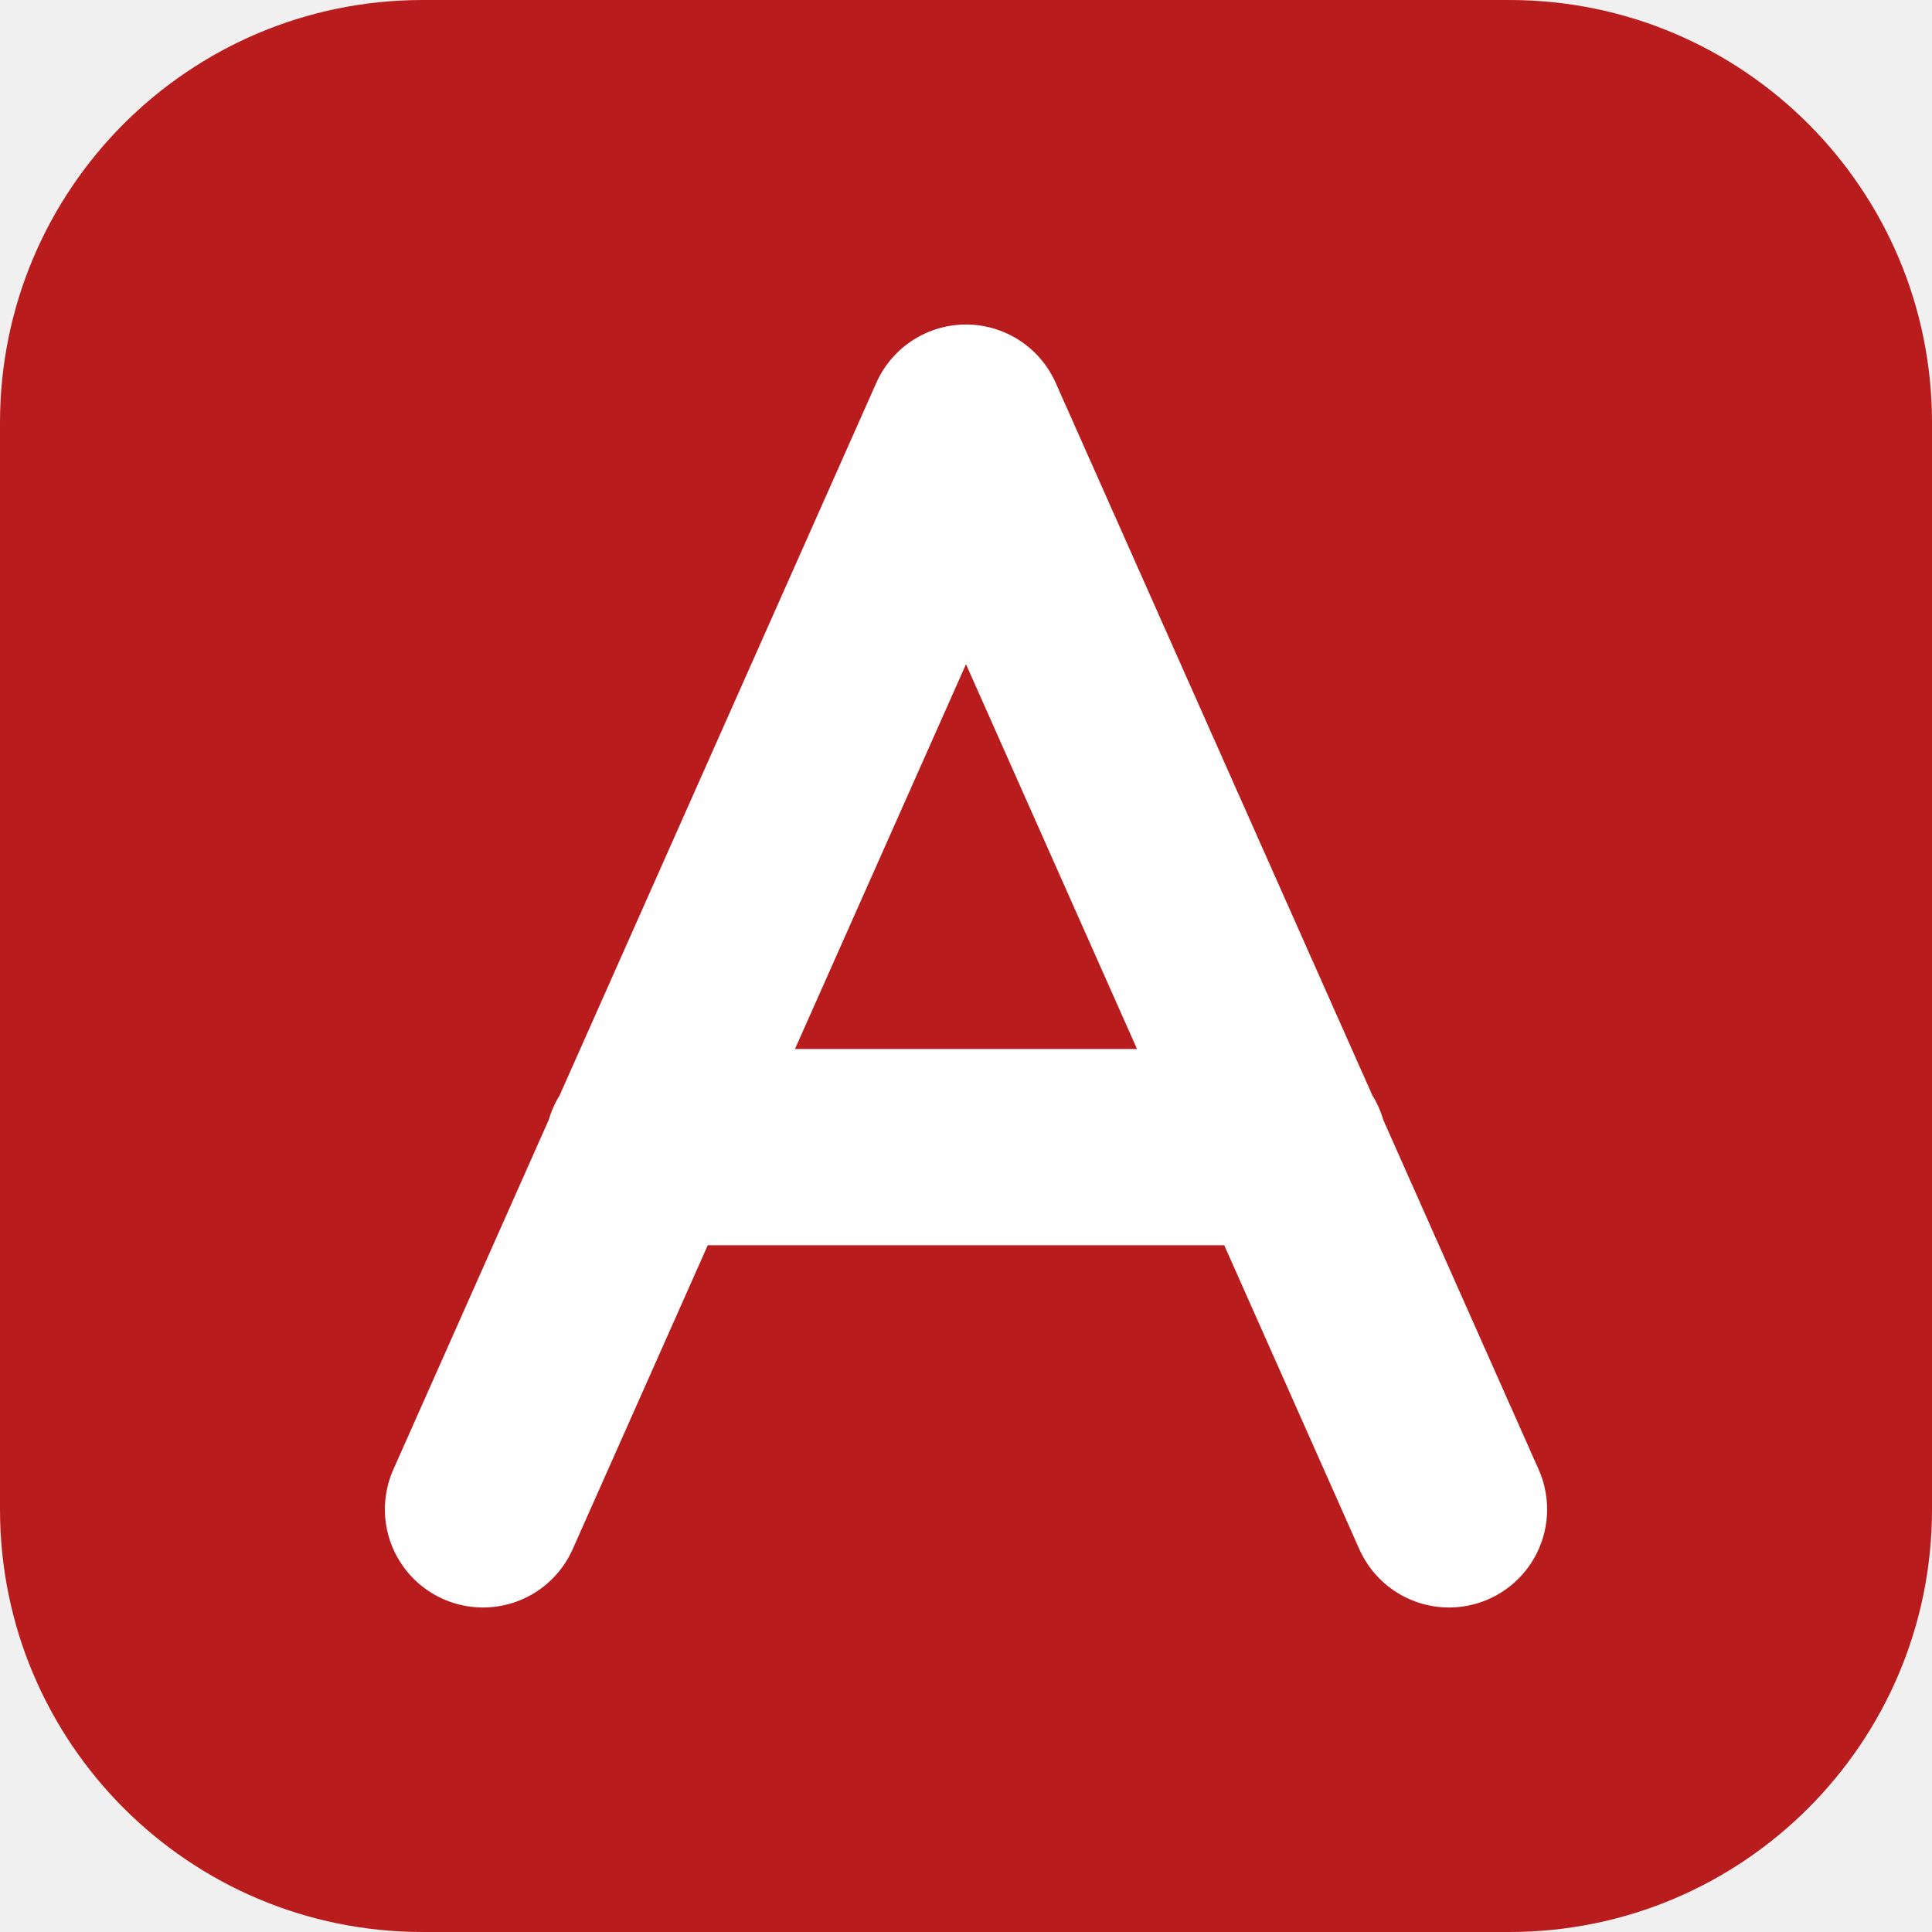
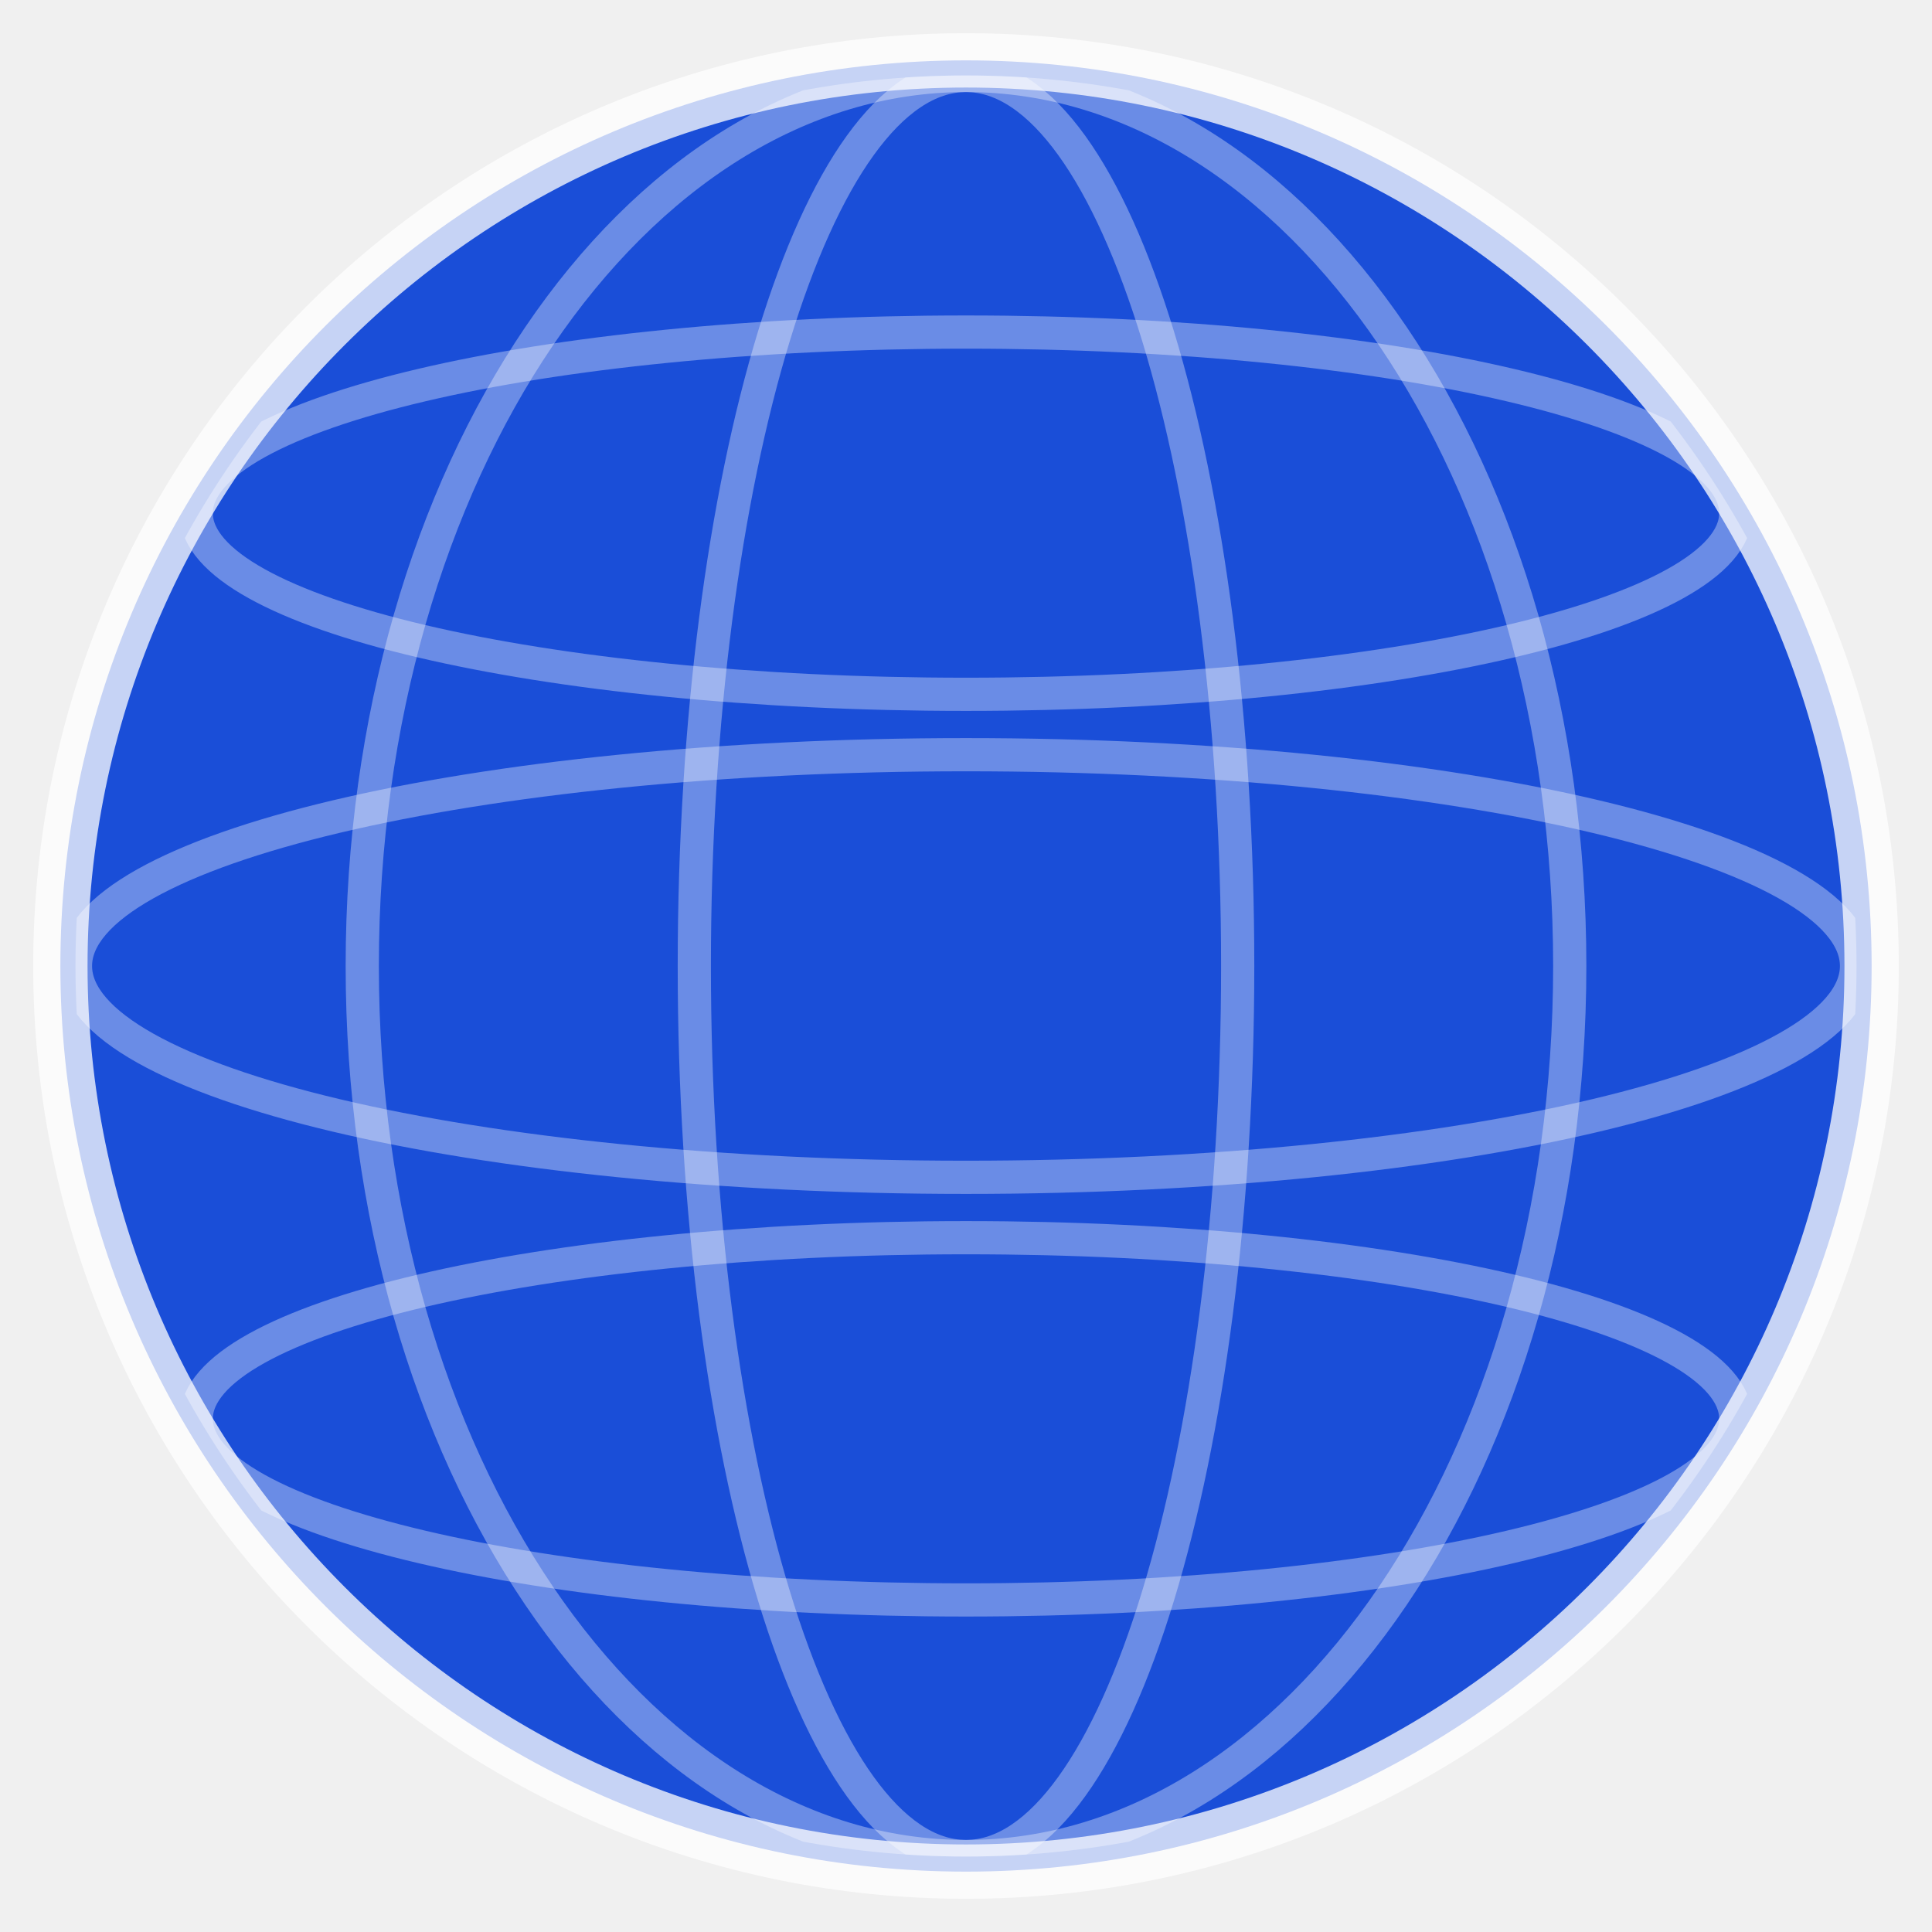
- <svg xmlns="http://www.w3.org/2000/svg" width="64" height="64" viewBox="0 0 64 64" role="img" aria-label="Arsenii Samoilov">
-   <rect width="64" height="64" rx="14" fill="#b91c1c" />
-   <path d="M32 14 L16 50 M32 14 L48 50 M21.3 38 H42.7" fill="none" stroke="#ffffff" stroke-width="6.5" stroke-linecap="round" stroke-linejoin="round" />
+ <svg xmlns="http://www.w3.org/2000/svg" width="64" height="64" viewBox="0 0 64 64">
+   <defs>
+     <clipPath id="c">
+       <circle cx="32" cy="32" r="29.5" />
+     </clipPath>
+   </defs>
+   <circle cx="32" cy="32" r="30" fill="#1A4ED8" />
+   <g clip-path="url(#c)" fill="none" stroke="#ffffff" stroke-opacity="0.35" stroke-width="1.1">
+     <ellipse cx="32" cy="32" rx="9" ry="29.5" />
+     <ellipse cx="32" cy="32" rx="20" ry="29.5" />
+     <ellipse cx="32" cy="32" rx="29.5" ry="7" />
+     <ellipse cx="32" cy="17" rx="25.5" ry="6" />
+     <ellipse cx="32" cy="47" rx="25.5" ry="6" />
+   </g>
+   <circle cx="32" cy="32" r="30" fill="none" stroke="#ffffff" stroke-opacity="0.75" stroke-width="1.8" />
</svg>
